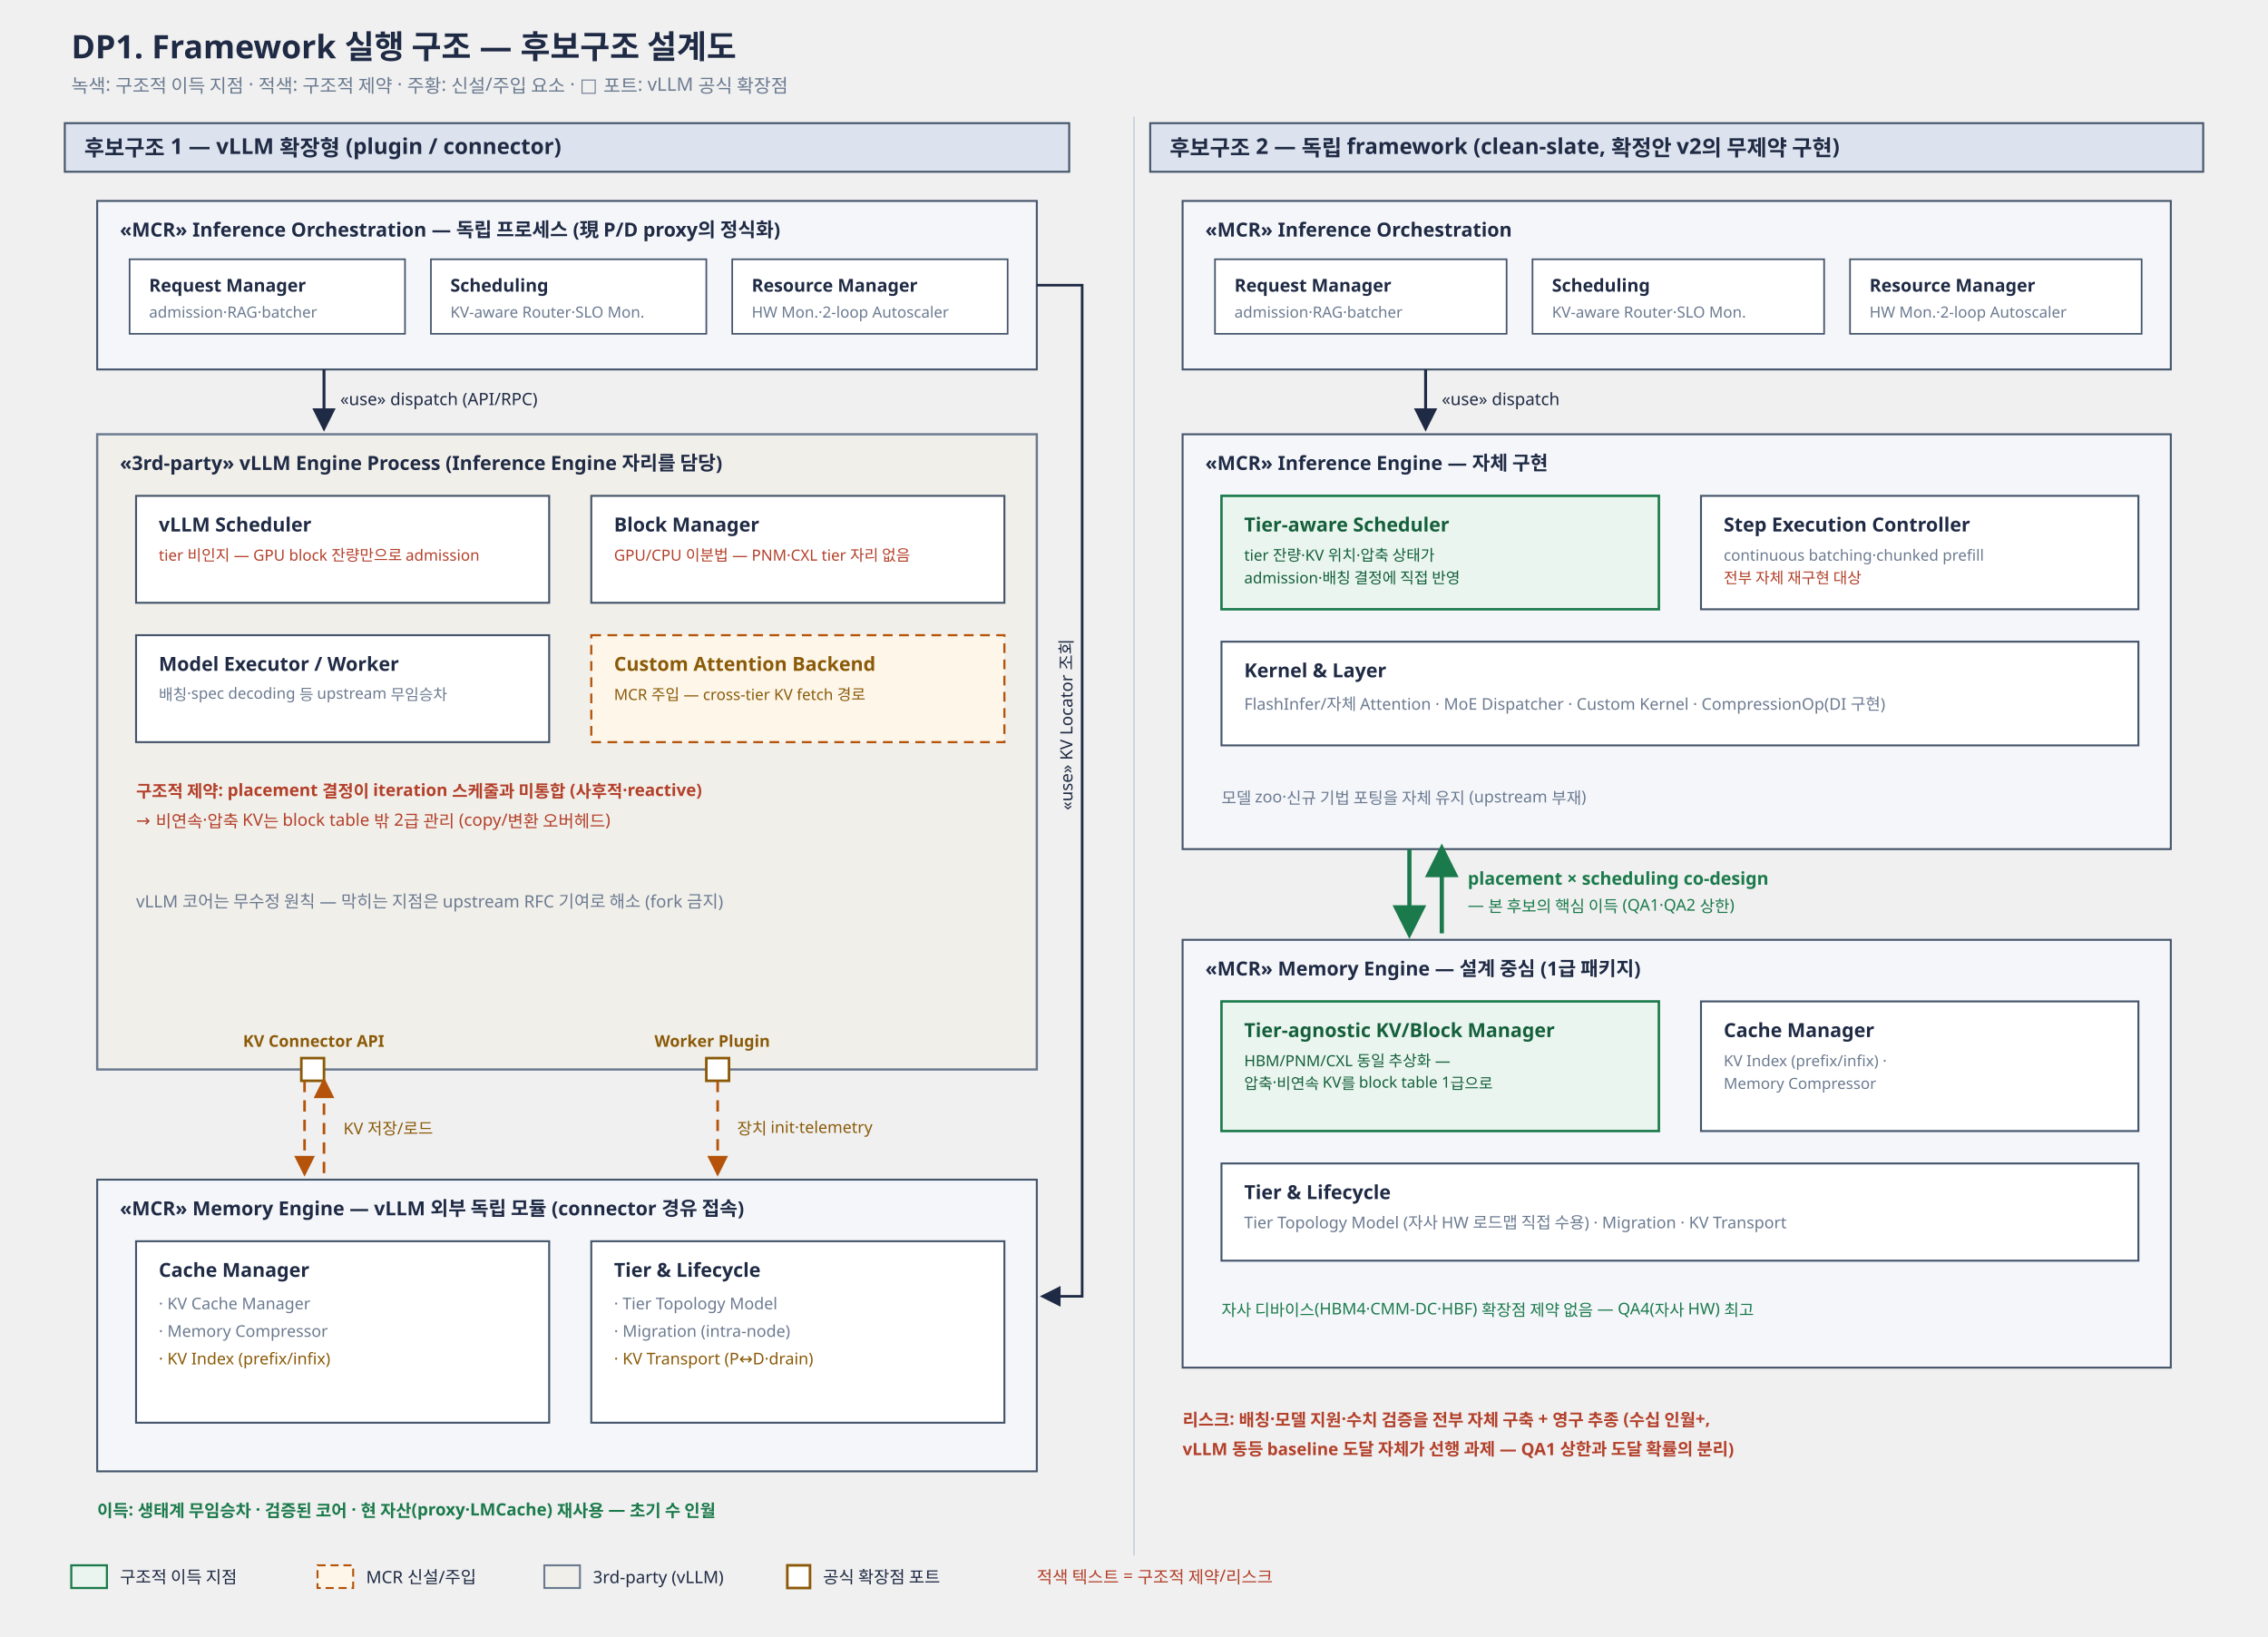
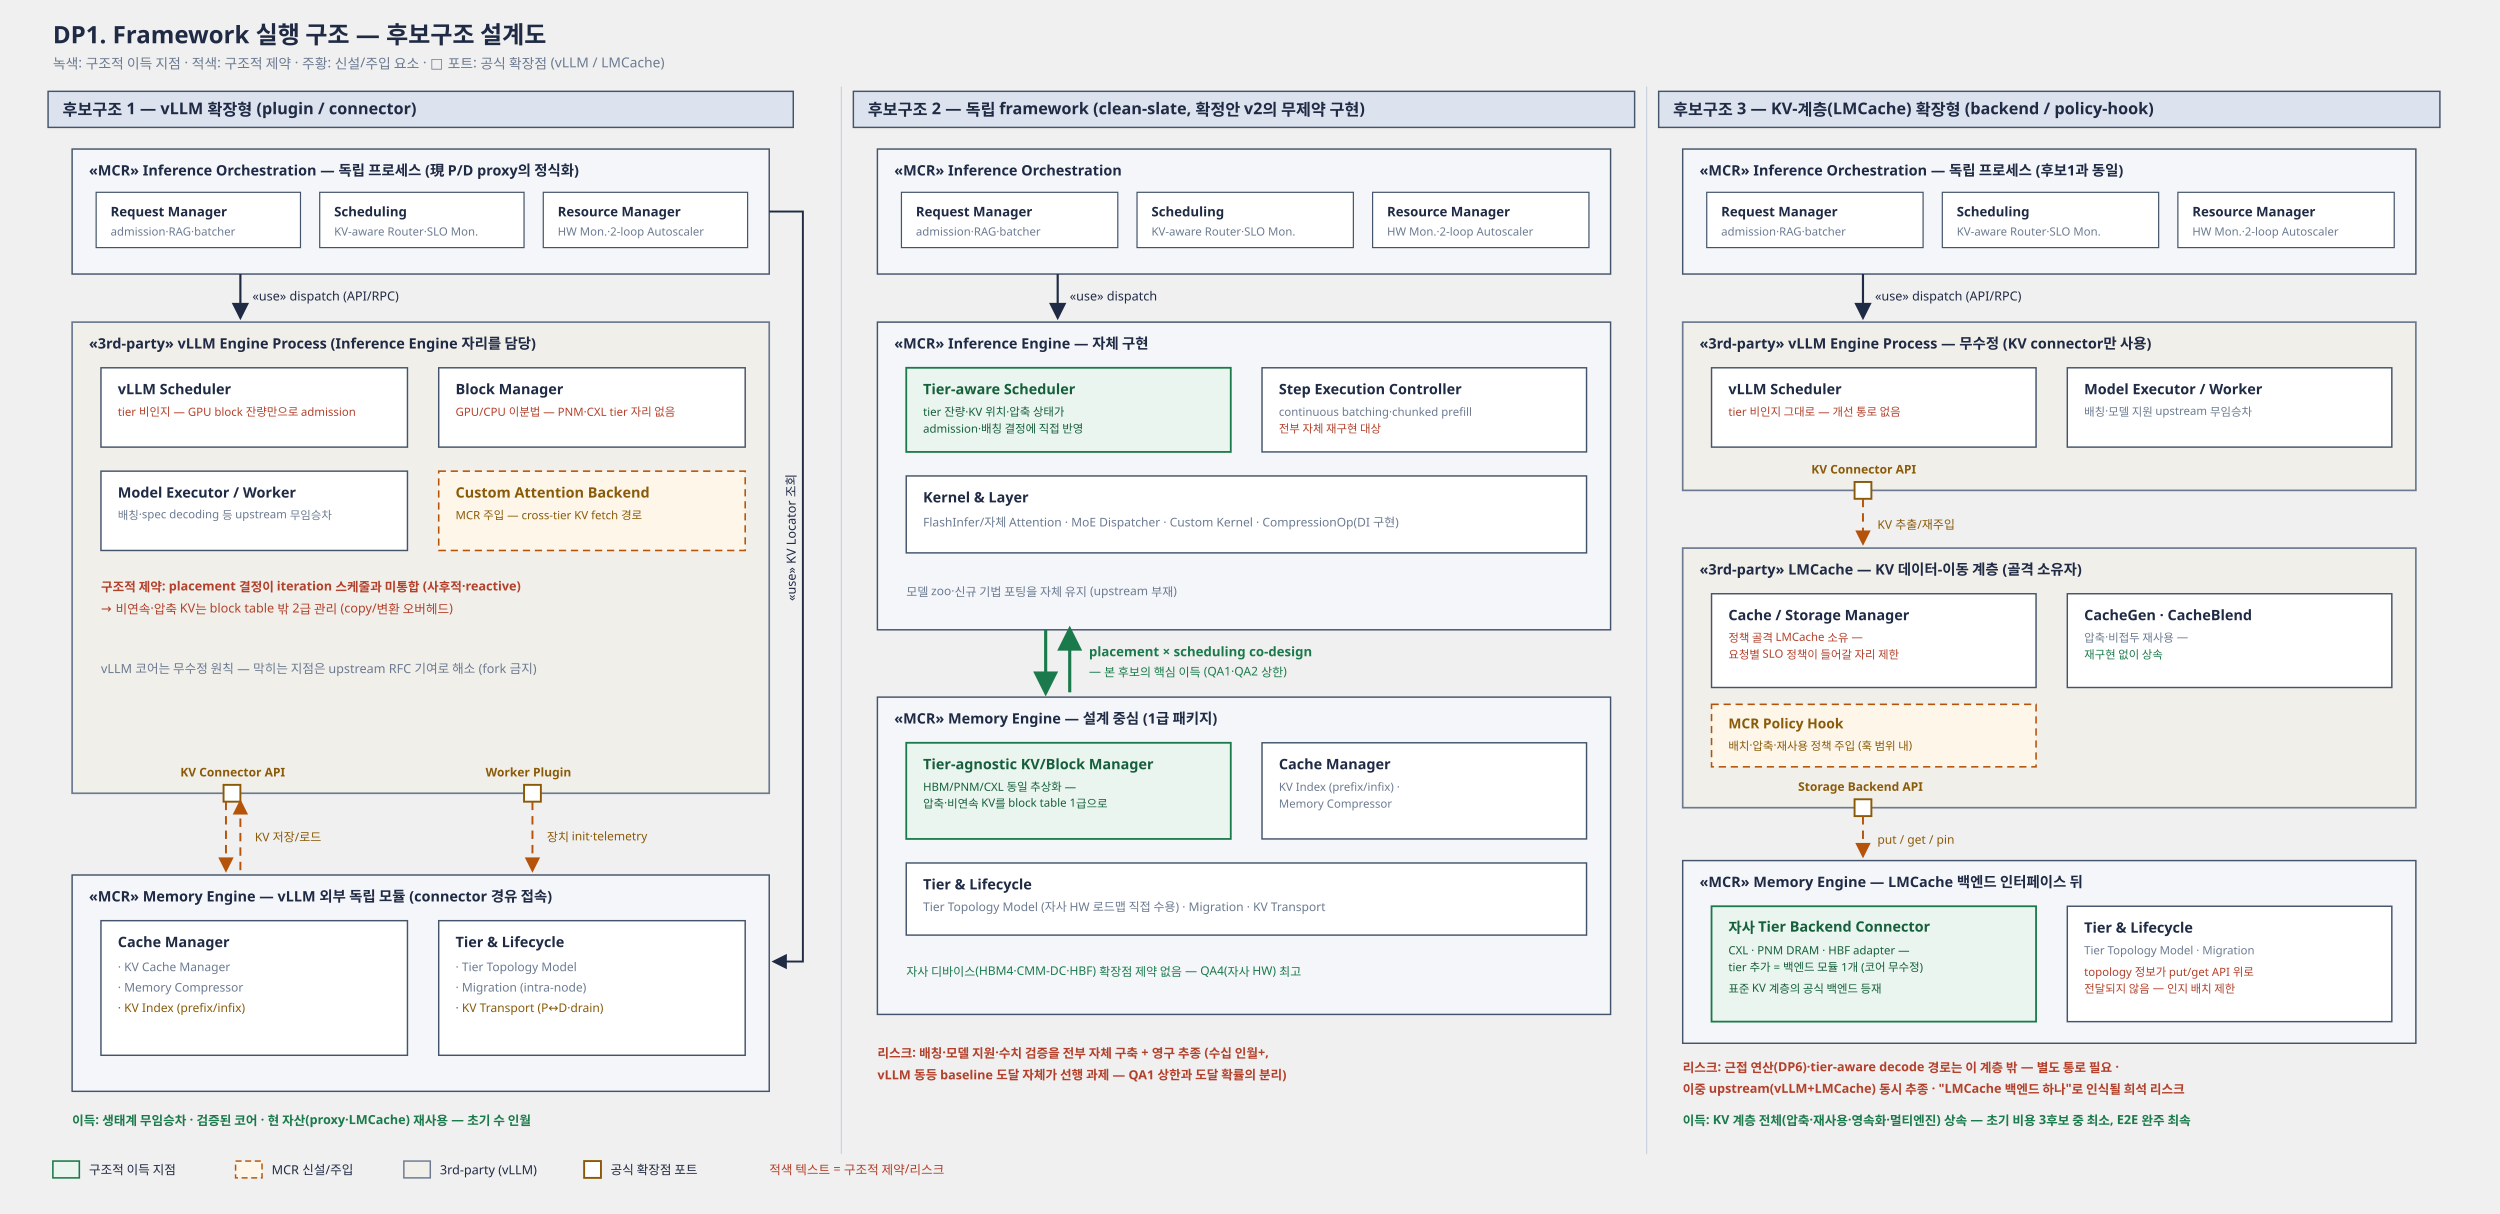
- <svg xmlns="http://www.w3.org/2000/svg" viewBox="0 0 1400 1010" font-family="'Malgun Gothic','Apple SD Gothic Neo','Noto Sans KR',sans-serif">
+ <svg xmlns="http://www.w3.org/2000/svg" viewBox="0 0 2080 1010" font-family="'Malgun Gothic','Apple SD Gothic Neo','Noto Sans KR',sans-serif">
  <defs>
    <marker id="arr" viewBox="0 0 12 12" refX="10" refY="6" markerWidth="8" markerHeight="8" orient="auto">
      <path d="M0,0 L12,6 L0,12 z" fill="#1F2A44" />
    </marker>
    <marker id="arrAmb" viewBox="0 0 12 12" refX="10" refY="6" markerWidth="8" markerHeight="8" orient="auto">
      <path d="M0,0 L12,6 L0,12 z" fill="#B45309" />
    </marker>
    <marker id="arrGrn" viewBox="0 0 12 12" refX="10" refY="6" markerWidth="8" markerHeight="8" orient="auto">
      <path d="M0,0 L12,6 L0,12 z" fill="#1B7A4B" />
    </marker>
  </defs>
  <text x="44" y="36" font-size="20" font-weight="700" fill="#1F2A44">DP1. Framework 실행 구조 — 후보구조 설계도</text>
-   <text x="44" y="57" font-size="11.5" fill="#6B7A90">녹색: 구조적 이득 지점 · 적색: 구조적 제약 · 주황: 신설/주입 요소 · □ 포트: vLLM 공식 확장점</text>
+   <text x="44" y="57" font-size="11.5" fill="#6B7A90">녹색: 구조적 이득 지점 · 적색: 구조적 제약 · 주황: 신설/주입 요소 · □ 포트: 공식 확장점 (vLLM / LMCache)</text>
  <line x1="700" y1="72" x2="700" y2="960" stroke="#C9D2DE" stroke-width="1" />
+   <line x1="1370" y1="72" x2="1370" y2="960" stroke="#C9D2DE" stroke-width="1" />
  <rect x="40" y="76" width="620" height="30" fill="#DCE3EE" stroke="#44546A" stroke-width="1.2" />
  <text x="52" y="96" font-size="13.5" font-weight="700" fill="#1F2A44">후보구조 1 — vLLM 확장형 (plugin / connector)</text>
  <rect x="60" y="124" width="580" height="104" fill="#F4F6FA" stroke="#44546A" stroke-width="1.2" />
  <text x="74" y="146" font-size="12" font-weight="700" fill="#1F2A44">«MCR» Inference Orchestration — 독립 프로세스 (現 P/D proxy의 정식화)</text>
  <rect x="80" y="160" width="170" height="46" fill="#FFFFFF" stroke="#44546A" />
  <text x="92" y="180" font-size="11" font-weight="700" fill="#1F2A44">Request Manager</text>
  <text x="92" y="196" font-size="9.5" fill="#6B7A90">admission·RAG·batcher</text>
  <rect x="266" y="160" width="170" height="46" fill="#FFFFFF" stroke="#44546A" />
  <text x="278" y="180" font-size="11" font-weight="700" fill="#1F2A44">Scheduling</text>
  <text x="278" y="196" font-size="9.5" fill="#6B7A90">KV-aware Router·SLO Mon.</text>
  <rect x="452" y="160" width="170" height="46" fill="#FFFFFF" stroke="#44546A" />
  <text x="464" y="180" font-size="11" font-weight="700" fill="#1F2A44">Resource Manager</text>
  <text x="464" y="196" font-size="9.5" fill="#6B7A90">HW Mon.·2-loop Autoscaler</text>
  <line x1="200" y1="228" x2="200" y2="264" stroke="#1F2A44" stroke-width="1.8" marker-end="url(#arr)" />
  <text x="210" y="250" font-size="10.5" fill="#1F2A44">«use» dispatch (API/RPC)</text>
  <rect x="60" y="268" width="580" height="392" fill="#F1EFEA" stroke="#6B7A90" stroke-width="1.4" />
  <text x="74" y="290" font-size="12" font-weight="700" fill="#1F2A44">«3rd-party» vLLM Engine Process  (Inference Engine 자리를 담당)</text>
  <rect x="84" y="306" width="255" height="66" fill="#FFFFFF" stroke="#44546A" stroke-width="1.2" />
  <text x="98" y="328" font-size="12" font-weight="700" fill="#1F2A44">vLLM Scheduler</text>
  <text x="98" y="346" font-size="9.5" fill="#B3402A">tier 비인지 — GPU block 잔량만으로 admission</text>
  <rect x="365" y="306" width="255" height="66" fill="#FFFFFF" stroke="#44546A" stroke-width="1.2" />
  <text x="379" y="328" font-size="12" font-weight="700" fill="#1F2A44">Block Manager</text>
  <text x="379" y="346" font-size="9.5" fill="#B3402A">GPU/CPU 이분법 — PNM·CXL tier 자리 없음</text>
  <rect x="84" y="392" width="255" height="66" fill="#FFFFFF" stroke="#44546A" stroke-width="1.2" />
  <text x="98" y="414" font-size="12" font-weight="700" fill="#1F2A44">Model Executor / Worker</text>
  <text x="98" y="432" font-size="9.5" fill="#6B7A90">배칭·spec decoding 등 upstream 무임승차</text>
  <rect x="365" y="392" width="255" height="66" fill="#FDF6E9" stroke="#B45309" stroke-width="1.3" stroke-dasharray="6,4" />
  <text x="379" y="414" font-size="12" font-weight="700" fill="#8A5A08">Custom Attention Backend</text>
  <text x="379" y="432" font-size="9.5" fill="#8A5A08">MCR 주입 — cross-tier KV fetch 경로</text>
  <text x="84" y="492" font-size="10.5" fill="#B3402A" font-weight="700">구조적 제약: placement 결정이 iteration 스케줄과 미통합 (사후적·reactive)</text>
  <text x="84" y="510" font-size="10.5" fill="#B3402A">→ 비연속·압축 KV는 block table 밖 2급 관리 (copy/변환 오버헤드)</text>
  <text x="84" y="560" font-size="10.5" fill="#6B7A90">vLLM 코어는 무수정 원칙 — 막히는 지점은 upstream RFC 기여로 해소 (fork 금지)</text>
  <rect x="186" y="653" width="14" height="14" fill="#FFFFFF" stroke="#8A5A08" stroke-width="1.6" />
  <text x="150" y="646" font-size="10" font-weight="700" fill="#8A5A08">KV Connector API</text>
  <rect x="436" y="653" width="14" height="14" fill="#FFFFFF" stroke="#8A5A08" stroke-width="1.6" />
  <text x="404" y="646" font-size="10" font-weight="700" fill="#8A5A08">Worker Plugin</text>
  <line x1="188" y1="667" x2="188" y2="724" stroke="#B45309" stroke-width="1.6" stroke-dasharray="7,5" marker-end="url(#arrAmb)" />
  <line x1="200" y1="724" x2="200" y2="667" stroke="#B45309" stroke-width="1.6" stroke-dasharray="7,5" marker-end="url(#arrAmb)" />
  <text x="212" y="700" font-size="10" fill="#8A5A08">KV 저장/로드</text>
  <line x1="443" y1="667" x2="443" y2="724" stroke="#B45309" stroke-width="1.6" stroke-dasharray="7,5" marker-end="url(#arrAmb)" />
  <text x="455" y="700" font-size="10" fill="#8A5A08">장치 init·telemetry</text>
  <rect x="60" y="728" width="580" height="180" fill="#F4F6FA" stroke="#44546A" stroke-width="1.2" />
  <text x="74" y="750" font-size="12" font-weight="700" fill="#1F2A44">«MCR» Memory Engine — vLLM 외부 독립 모듈 (connector 경유 접속)</text>
  <rect x="84" y="766" width="255" height="112" fill="#FFFFFF" stroke="#44546A" stroke-width="1.2" />
  <text x="98" y="788" font-size="12" font-weight="700" fill="#1F2A44">Cache Manager</text>
  <text x="98" y="808" font-size="10" fill="#6B7A90">· KV Cache Manager</text>
  <text x="98" y="825" font-size="10" fill="#6B7A90">· Memory Compressor</text>
  <text x="98" y="842" font-size="10" fill="#8A5A08">· KV Index (prefix/infix)</text>
  <rect x="365" y="766" width="255" height="112" fill="#FFFFFF" stroke="#44546A" stroke-width="1.2" />
  <text x="379" y="788" font-size="12" font-weight="700" fill="#1F2A44">Tier &amp; Lifecycle</text>
  <text x="379" y="808" font-size="10" fill="#6B7A90">· Tier Topology Model</text>
  <text x="379" y="825" font-size="10" fill="#6B7A90">· Migration (intra-node)</text>
  <text x="379" y="842" font-size="10" fill="#8A5A08">· KV Transport (P↔D·drain)</text>
  <path d="M 640 176 L 668 176 L 668 800 L 644 800" fill="none" stroke="#1F2A44" stroke-width="1.6" marker-end="url(#arr)" />
  <text x="662" y="500" font-size="10.5" fill="#1F2A44" transform="rotate(-90 662 500)">«use» KV Locator 조회</text>
  <text x="60" y="936" font-size="10.5" fill="#1B7A4B" font-weight="700">이득: 생태계 무임승차 · 검증된 코어 · 현 자산(proxy·LMCache) 재사용 — 초기 수 인월</text>
  <rect x="710" y="76" width="650" height="30" fill="#DCE3EE" stroke="#44546A" stroke-width="1.2" />
  <text x="722" y="96" font-size="13.5" font-weight="700" fill="#1F2A44">후보구조 2 — 독립 framework (clean-slate, 확정안 v2의 무제약 구현)</text>
  <rect x="730" y="124" width="610" height="104" fill="#F4F6FA" stroke="#44546A" stroke-width="1.2" />
  <text x="744" y="146" font-size="12" font-weight="700" fill="#1F2A44">«MCR» Inference Orchestration</text>
  <rect x="750" y="160" width="180" height="46" fill="#FFFFFF" stroke="#44546A" />
  <text x="762" y="180" font-size="11" font-weight="700" fill="#1F2A44">Request Manager</text>
  <text x="762" y="196" font-size="9.5" fill="#6B7A90">admission·RAG·batcher</text>
  <rect x="946" y="160" width="180" height="46" fill="#FFFFFF" stroke="#44546A" />
  <text x="958" y="180" font-size="11" font-weight="700" fill="#1F2A44">Scheduling</text>
  <text x="958" y="196" font-size="9.5" fill="#6B7A90">KV-aware Router·SLO Mon.</text>
  <rect x="1142" y="160" width="180" height="46" fill="#FFFFFF" stroke="#44546A" />
  <text x="1154" y="180" font-size="11" font-weight="700" fill="#1F2A44">Resource Manager</text>
  <text x="1154" y="196" font-size="9.5" fill="#6B7A90">HW Mon.·2-loop Autoscaler</text>
  <line x1="880" y1="228" x2="880" y2="264" stroke="#1F2A44" stroke-width="1.8" marker-end="url(#arr)" />
  <text x="890" y="250" font-size="10.5" fill="#1F2A44">«use» dispatch</text>
  <rect x="730" y="268" width="610" height="256" fill="#F4F6FA" stroke="#44546A" stroke-width="1.2" />
  <text x="744" y="290" font-size="12" font-weight="700" fill="#1F2A44">«MCR» Inference Engine — 자체 구현</text>
  <rect x="754" y="306" width="270" height="70" fill="#E9F5EE" stroke="#1B7A4B" stroke-width="1.5" />
  <text x="768" y="328" font-size="12" font-weight="700" fill="#155F3B">Tier-aware Scheduler</text>
  <text x="768" y="346" font-size="9.5" fill="#155F3B">tier 잔량·KV 위치·압축 상태가</text>
  <text x="768" y="360" font-size="9.5" fill="#155F3B">admission·배칭 결정에 직접 반영</text>
  <rect x="1050" y="306" width="270" height="70" fill="#FFFFFF" stroke="#44546A" stroke-width="1.2" />
  <text x="1064" y="328" font-size="12" font-weight="700" fill="#1F2A44">Step Execution Controller</text>
  <text x="1064" y="346" font-size="9.5" fill="#6B7A90">continuous batching·chunked prefill</text>
  <text x="1064" y="360" font-size="9.5" fill="#B3402A">전부 자체 재구현 대상</text>
  <rect x="754" y="396" width="566" height="64" fill="#FFFFFF" stroke="#44546A" stroke-width="1.2" />
  <text x="768" y="418" font-size="12" font-weight="700" fill="#1F2A44">Kernel &amp; Layer</text>
  <text x="768" y="438" font-size="10" fill="#6B7A90">FlashInfer/자체 Attention · MoE Dispatcher · Custom Kernel · CompressionOp(DI 구현)</text>
  <text x="754" y="496" font-size="10" fill="#6B7A90">모델 zoo·신규 기법 포팅을 자체 유지 (upstream 부재)</text>
  <line x1="870" y1="524" x2="870" y2="576" stroke="#1B7A4B" stroke-width="2.6" marker-end="url(#arrGrn)" />
  <line x1="890" y1="576" x2="890" y2="524" stroke="#1B7A4B" stroke-width="2.6" marker-end="url(#arrGrn)" />
  <text x="906" y="546" font-size="11" font-weight="700" fill="#1B7A4B">placement × scheduling co-design</text>
  <text x="906" y="562" font-size="10" fill="#1B7A4B">— 본 후보의 핵심 이득 (QA1·QA2 상한)</text>
  <rect x="730" y="580" width="610" height="264" fill="#F4F6FA" stroke="#44546A" stroke-width="1.2" />
  <text x="744" y="602" font-size="12" font-weight="700" fill="#1F2A44">«MCR» Memory Engine — 설계 중심 (1급 패키지)</text>
  <rect x="754" y="618" width="270" height="80" fill="#E9F5EE" stroke="#1B7A4B" stroke-width="1.5" />
  <text x="768" y="640" font-size="12" font-weight="700" fill="#155F3B">Tier-agnostic KV/Block Manager</text>
  <text x="768" y="658" font-size="9.5" fill="#155F3B">HBM/PNM/CXL 동일 추상화 —</text>
  <text x="768" y="672" font-size="9.5" fill="#155F3B">압축·비연속 KV를 block table 1급으로</text>
  <rect x="1050" y="618" width="270" height="80" fill="#FFFFFF" stroke="#44546A" stroke-width="1.2" />
  <text x="1064" y="640" font-size="12" font-weight="700" fill="#1F2A44">Cache Manager</text>
  <text x="1064" y="658" font-size="9.5" fill="#6B7A90">KV Index (prefix/infix) ·</text>
  <text x="1064" y="672" font-size="9.5" fill="#6B7A90">Memory Compressor</text>
  <rect x="754" y="718" width="566" height="60" fill="#FFFFFF" stroke="#44546A" stroke-width="1.2" />
  <text x="768" y="740" font-size="12" font-weight="700" fill="#1F2A44">Tier &amp; Lifecycle</text>
  <text x="768" y="758" font-size="10" fill="#6B7A90">Tier Topology Model (자사 HW 로드맵 직접 수용) · Migration · KV Transport</text>
  <text x="754" y="812" font-size="10" fill="#1B7A4B">자사 디바이스(HBM4·CMM-DC·HBF) 확장점 제약 없음 — QA4(자사 HW) 최고</text>
  <text x="730" y="880" font-size="10.5" fill="#B3402A" font-weight="700">리스크: 배칭·모델 지원·수치 검증을 전부 자체 구축 + 영구 추종 (수십 인월+,</text>
  <text x="730" y="898" font-size="10.5" fill="#B3402A" font-weight="700">vLLM 동등 baseline 도달 자체가 선행 과제 — QA1 상한과 도달 확률의 분리)</text>
+   <rect x="1380" y="76" width="650" height="30" fill="#DCE3EE" stroke="#44546A" stroke-width="1.2" />
+   <text x="1392" y="96" font-size="13.5" font-weight="700" fill="#1F2A44">후보구조 3 — KV-계층(LMCache) 확장형 (backend / policy-hook)</text>
+   <rect x="1400" y="124" width="610" height="104" fill="#F4F6FA" stroke="#44546A" stroke-width="1.2" />
+   <text x="1414" y="146" font-size="12" font-weight="700" fill="#1F2A44">«MCR» Inference Orchestration — 독립 프로세스 (후보1과 동일)</text>
+   <rect x="1420" y="160" width="180" height="46" fill="#FFFFFF" stroke="#44546A" />
+   <text x="1432" y="180" font-size="11" font-weight="700" fill="#1F2A44">Request Manager</text>
+   <text x="1432" y="196" font-size="9.5" fill="#6B7A90">admission·RAG·batcher</text>
+   <rect x="1616" y="160" width="180" height="46" fill="#FFFFFF" stroke="#44546A" />
+   <text x="1628" y="180" font-size="11" font-weight="700" fill="#1F2A44">Scheduling</text>
+   <text x="1628" y="196" font-size="9.5" fill="#6B7A90">KV-aware Router·SLO Mon.</text>
+   <rect x="1812" y="160" width="180" height="46" fill="#FFFFFF" stroke="#44546A" />
+   <text x="1824" y="180" font-size="11" font-weight="700" fill="#1F2A44">Resource Manager</text>
+   <text x="1824" y="196" font-size="9.5" fill="#6B7A90">HW Mon.·2-loop Autoscaler</text>
+   <line x1="1550" y1="228" x2="1550" y2="264" stroke="#1F2A44" stroke-width="1.8" marker-end="url(#arr)" />
+   <text x="1560" y="250" font-size="10.5" fill="#1F2A44">«use» dispatch (API/RPC)</text>
+   <rect x="1400" y="268" width="610" height="140" fill="#F1EFEA" stroke="#6B7A90" stroke-width="1.4" />
+   <text x="1414" y="290" font-size="12" font-weight="700" fill="#1F2A44">«3rd-party» vLLM Engine Process — 무수정 (KV connector만 사용)</text>
+   <rect x="1424" y="306" width="270" height="66" fill="#FFFFFF" stroke="#44546A" stroke-width="1.2" />
+   <text x="1438" y="328" font-size="12" font-weight="700" fill="#1F2A44">vLLM Scheduler</text>
+   <text x="1438" y="346" font-size="9.5" fill="#B3402A">tier 비인지 그대로 — 개선 통로 없음</text>
+   <rect x="1720" y="306" width="270" height="66" fill="#FFFFFF" stroke="#44546A" stroke-width="1.2" />
+   <text x="1734" y="328" font-size="12" font-weight="700" fill="#1F2A44">Model Executor / Worker</text>
+   <text x="1734" y="346" font-size="9.5" fill="#6B7A90">배칭·모델 지원 upstream 무임승차</text>
+   <rect x="1543" y="401" width="14" height="14" fill="#FFFFFF" stroke="#8A5A08" stroke-width="1.6" />
+   <text x="1507" y="394" font-size="10" font-weight="700" fill="#8A5A08">KV Connector API</text>
+   <line x1="1550" y1="415" x2="1550" y2="452" stroke="#B45309" stroke-width="1.6" stroke-dasharray="7,5" marker-end="url(#arrAmb)" />
+   <text x="1562" y="440" font-size="10" fill="#8A5A08">KV 추출/재주입</text>
+   <rect x="1400" y="456" width="610" height="216" fill="#F1EFEA" stroke="#6B7A90" stroke-width="1.4" />
+   <text x="1414" y="478" font-size="12" font-weight="700" fill="#1F2A44">«3rd-party» LMCache — KV 데이터-이동 계층 (골격 소유자)</text>
+   <rect x="1424" y="494" width="270" height="78" fill="#FFFFFF" stroke="#44546A" stroke-width="1.2" />
+   <text x="1438" y="516" font-size="12" font-weight="700" fill="#1F2A44">Cache / Storage Manager</text>
+   <text x="1438" y="534" font-size="9.5" fill="#B3402A">정책 골격 LMCache 소유 —</text>
+   <text x="1438" y="548" font-size="9.5" fill="#B3402A">요청별 SLO 정책이 들어갈 자리 제한</text>
+   <rect x="1720" y="494" width="270" height="78" fill="#FFFFFF" stroke="#44546A" stroke-width="1.2" />
+   <text x="1734" y="516" font-size="12" font-weight="700" fill="#1F2A44">CacheGen · CacheBlend</text>
+   <text x="1734" y="534" font-size="9.5" fill="#6B7A90">압축·비접두 재사용 —</text>
+   <text x="1734" y="548" font-size="9.5" fill="#1B7A4B">재구현 없이 상속</text>
+   <rect x="1424" y="586" width="270" height="52" fill="#FDF6E9" stroke="#B45309" stroke-width="1.3" stroke-dasharray="6,4" />
+   <text x="1438" y="606" font-size="11.5" font-weight="700" fill="#8A5A08">MCR Policy Hook</text>
+   <text x="1438" y="624" font-size="9.5" fill="#8A5A08">배치·압축·재사용 정책 주입 (훅 범위 내)</text>
+   <rect x="1543" y="665" width="14" height="14" fill="#FFFFFF" stroke="#8A5A08" stroke-width="1.6" />
+   <text x="1496" y="658" font-size="10" font-weight="700" fill="#8A5A08">Storage Backend API</text>
+   <line x1="1550" y1="679" x2="1550" y2="712" stroke="#B45309" stroke-width="1.6" stroke-dasharray="7,5" marker-end="url(#arrAmb)" />
+   <text x="1562" y="702" font-size="10" fill="#8A5A08">put / get / pin</text>
+   <rect x="1400" y="716" width="610" height="152" fill="#F4F6FA" stroke="#44546A" stroke-width="1.2" />
+   <text x="1414" y="738" font-size="12" font-weight="700" fill="#1F2A44">«MCR» Memory Engine — LMCache 백엔드 인터페이스 뒤</text>
+   <rect x="1424" y="754" width="270" height="96" fill="#E9F5EE" stroke="#1B7A4B" stroke-width="1.5" />
+   <text x="1438" y="776" font-size="12" font-weight="700" fill="#155F3B">자사 Tier Backend Connector</text>
+   <text x="1438" y="794" font-size="9.5" fill="#155F3B">CXL · PNM DRAM · HBF adapter —</text>
+   <text x="1438" y="808" font-size="9.5" fill="#155F3B">tier 추가 = 백엔드 모듈 1개 (코어 무수정)</text>
+   <text x="1438" y="826" font-size="9.5" fill="#155F3B">표준 KV 계층의 공식 백엔드 등재</text>
+   <rect x="1720" y="754" width="270" height="96" fill="#FFFFFF" stroke="#44546A" stroke-width="1.2" />
+   <text x="1734" y="776" font-size="12" font-weight="700" fill="#1F2A44">Tier &amp; Lifecycle</text>
+   <text x="1734" y="794" font-size="9.5" fill="#6B7A90">Tier Topology Model · Migration</text>
+   <text x="1734" y="812" font-size="9.5" fill="#B3402A">topology 정보가 put/get API 위로</text>
+   <text x="1734" y="826" font-size="9.5" fill="#B3402A">전달되지 않음 — 인지 배치 제한</text>
+   <text x="1400" y="892" font-size="10.5" fill="#B3402A" font-weight="700">리스크: 근접 연산(DP6)·tier-aware decode 경로는 이 계층 밖 — 별도 통로 필요 ·</text>
+   <text x="1400" y="910" font-size="10.5" fill="#B3402A" font-weight="700">이중 upstream(vLLM+LMCache) 동시 추종 · "LMCache 백엔드 하나"로 인식될 희석 리스크</text>
+   <text x="1400" y="936" font-size="10.5" fill="#1B7A4B" font-weight="700">이득: KV 계층 전체(압축·재사용·영속화·멀티엔진) 상속 — 초기 비용 3후보 중 최소, E2E 완주 최속</text>
  <rect x="44" y="966" width="22" height="14" fill="#E9F5EE" stroke="#1B7A4B" stroke-width="1.3" />
  <text x="74" y="977" font-size="10.5" fill="#1F2A44">구조적 이득 지점</text>
  <rect x="196" y="966" width="22" height="14" fill="#FDF6E9" stroke="#B45309" stroke-width="1.2" stroke-dasharray="5,3" />
  <text x="226" y="977" font-size="10.5" fill="#1F2A44">MCR 신설/주입</text>
  <rect x="336" y="966" width="22" height="14" fill="#F1EFEA" stroke="#6B7A90" stroke-width="1.2" />
  <text x="366" y="977" font-size="10.5" fill="#1F2A44">3rd-party (vLLM)</text>
  <rect x="486" y="966" width="14" height="14" fill="#FFFFFF" stroke="#8A5A08" stroke-width="1.6" />
  <text x="508" y="977" font-size="10.5" fill="#1F2A44">공식 확장점 포트</text>
  <text x="640" y="977" font-size="10.5" fill="#B3402A">적색 텍스트 = 구조적 제약/리스크</text>
</svg>
